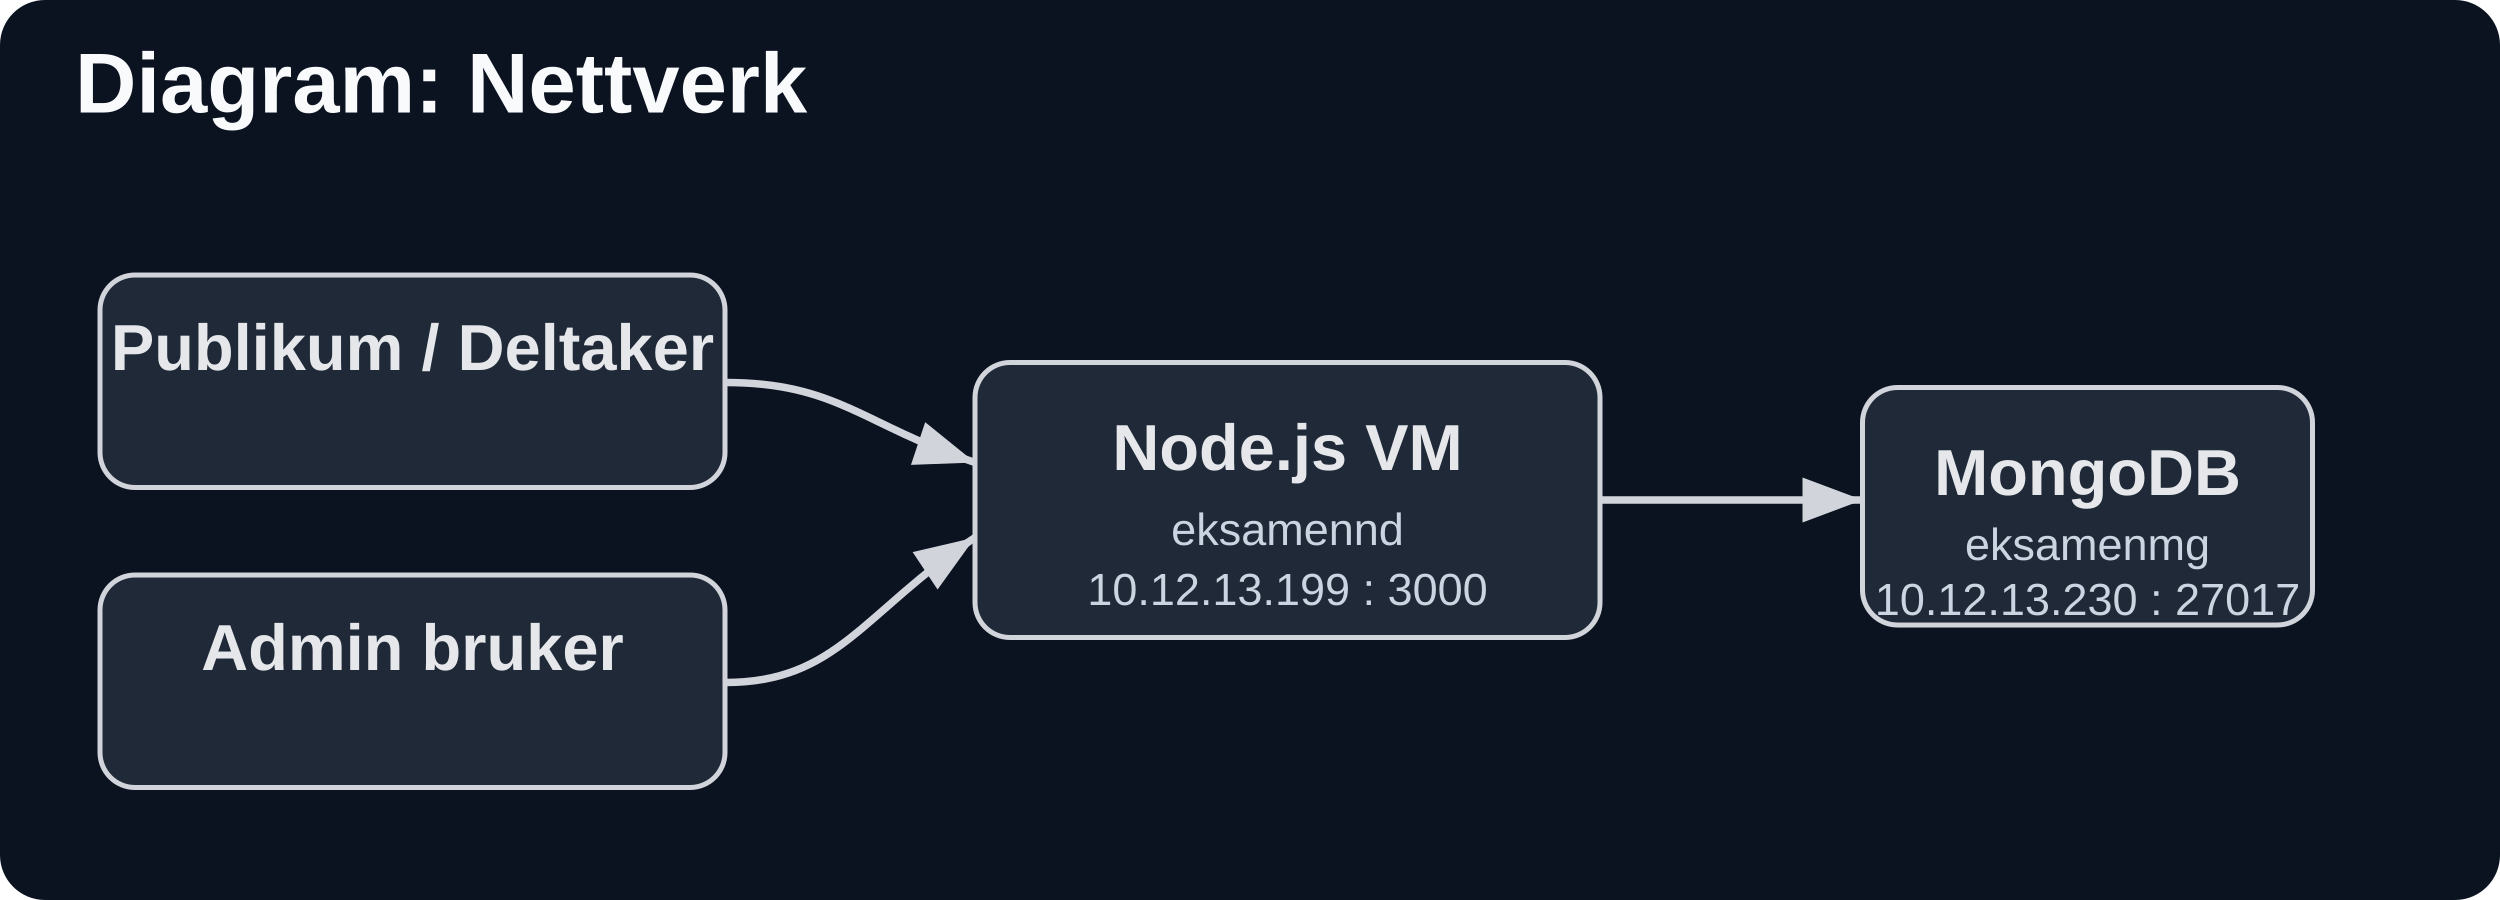
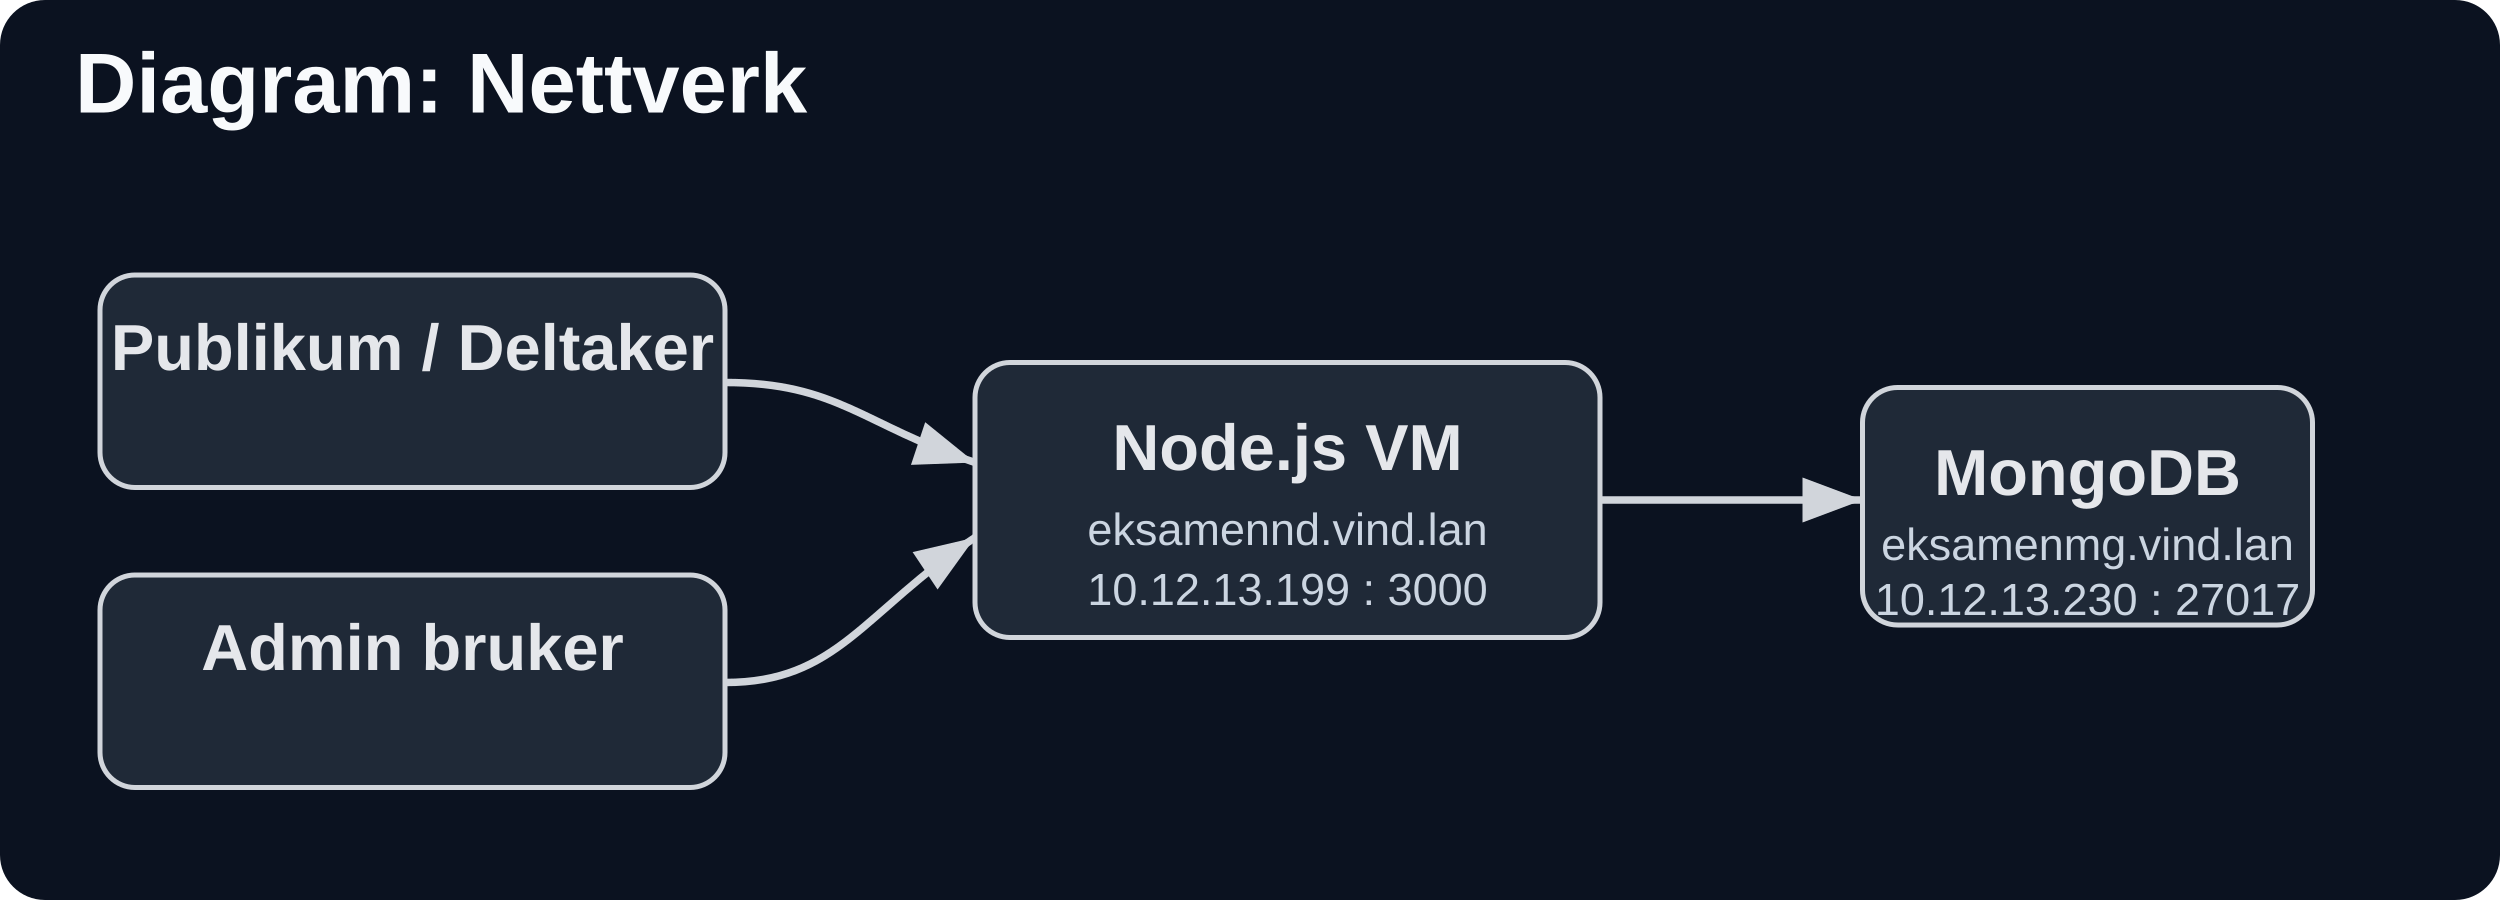
<svg xmlns="http://www.w3.org/2000/svg" width="1000" height="360" viewBox="0 0 1000 360" role="img" aria-labelledby="title desc">
  <defs>
    <marker id="arrow" markerWidth="10" markerHeight="10" refX="8" refY="3" orient="auto" markerUnits="strokeWidth">
      <path d="M0,0 L8,3 L0,6 Z" fill="#d1d5db" />
    </marker>
    <style>
      .bg { fill: #0b1220; }
      .box { fill: #1f2937; stroke: #d1d5db; stroke-width: 2; rx: 14; ry: 14; }
      .label { fill: #e5e7eb; font-family: Arial, Helvetica, sans-serif; font-size: 26px; font-weight: 700; }
      .small { fill: #cbd5e1; font-family: Arial, Helvetica, sans-serif; font-size: 18px; }
      .line { stroke: #d1d5db; stroke-width: 3; fill: none; marker-end: url(#arrow); }
      .title { fill: #f8fafc; font-family: Arial, Helvetica, sans-serif; font-size: 34px; font-weight: 700; }
    </style>
  </defs>
  <rect class="bg" x="0" y="0" width="1000" height="360" rx="18" ry="18" />
  <text class="title" x="30" y="45">Diagram: Nettverk</text>
  <rect class="box" x="40" y="110" width="250" height="85" />
  <text class="label" x="165" y="148" text-anchor="middle">Publikum / Deltaker</text>
  <rect class="box" x="40" y="230" width="250" height="85" />
  <text class="label" x="165" y="268" text-anchor="middle">Admin bruker</text>
  <rect class="box" x="390" y="145" width="250" height="110" />
  <text class="label" x="515" y="188" text-anchor="middle">Node.js VM</text>
-   <text class="small" x="515" y="218" text-anchor="middle">eksamennd</text>
+   <text class="small" x="515" y="218" text-anchor="middle">eksamennd.vind.lan</text>
  <text class="small" x="515" y="242" text-anchor="middle">10.12.13.199 : 3000</text>
  <rect class="box" x="745" y="155" width="180" height="95" rx="45" ry="45" />
  <text class="label" x="835" y="198" text-anchor="middle">MongoDB</text>
-   <text class="small" x="835" y="224" text-anchor="middle">eksamenmg</text>
+   <text class="small" x="835" y="224" text-anchor="middle">eksamenmg.vind.lan</text>
  <text class="small" x="835" y="246" text-anchor="middle">10.12.13.230 : 27017</text>
  <path class="line" d="M290 153 C335 153, 345 170, 390 185" />
  <path class="line" d="M290 273 C335 273, 345 245, 390 215" />
  <path class="line" d="M640 200 L745 200" />
</svg>
